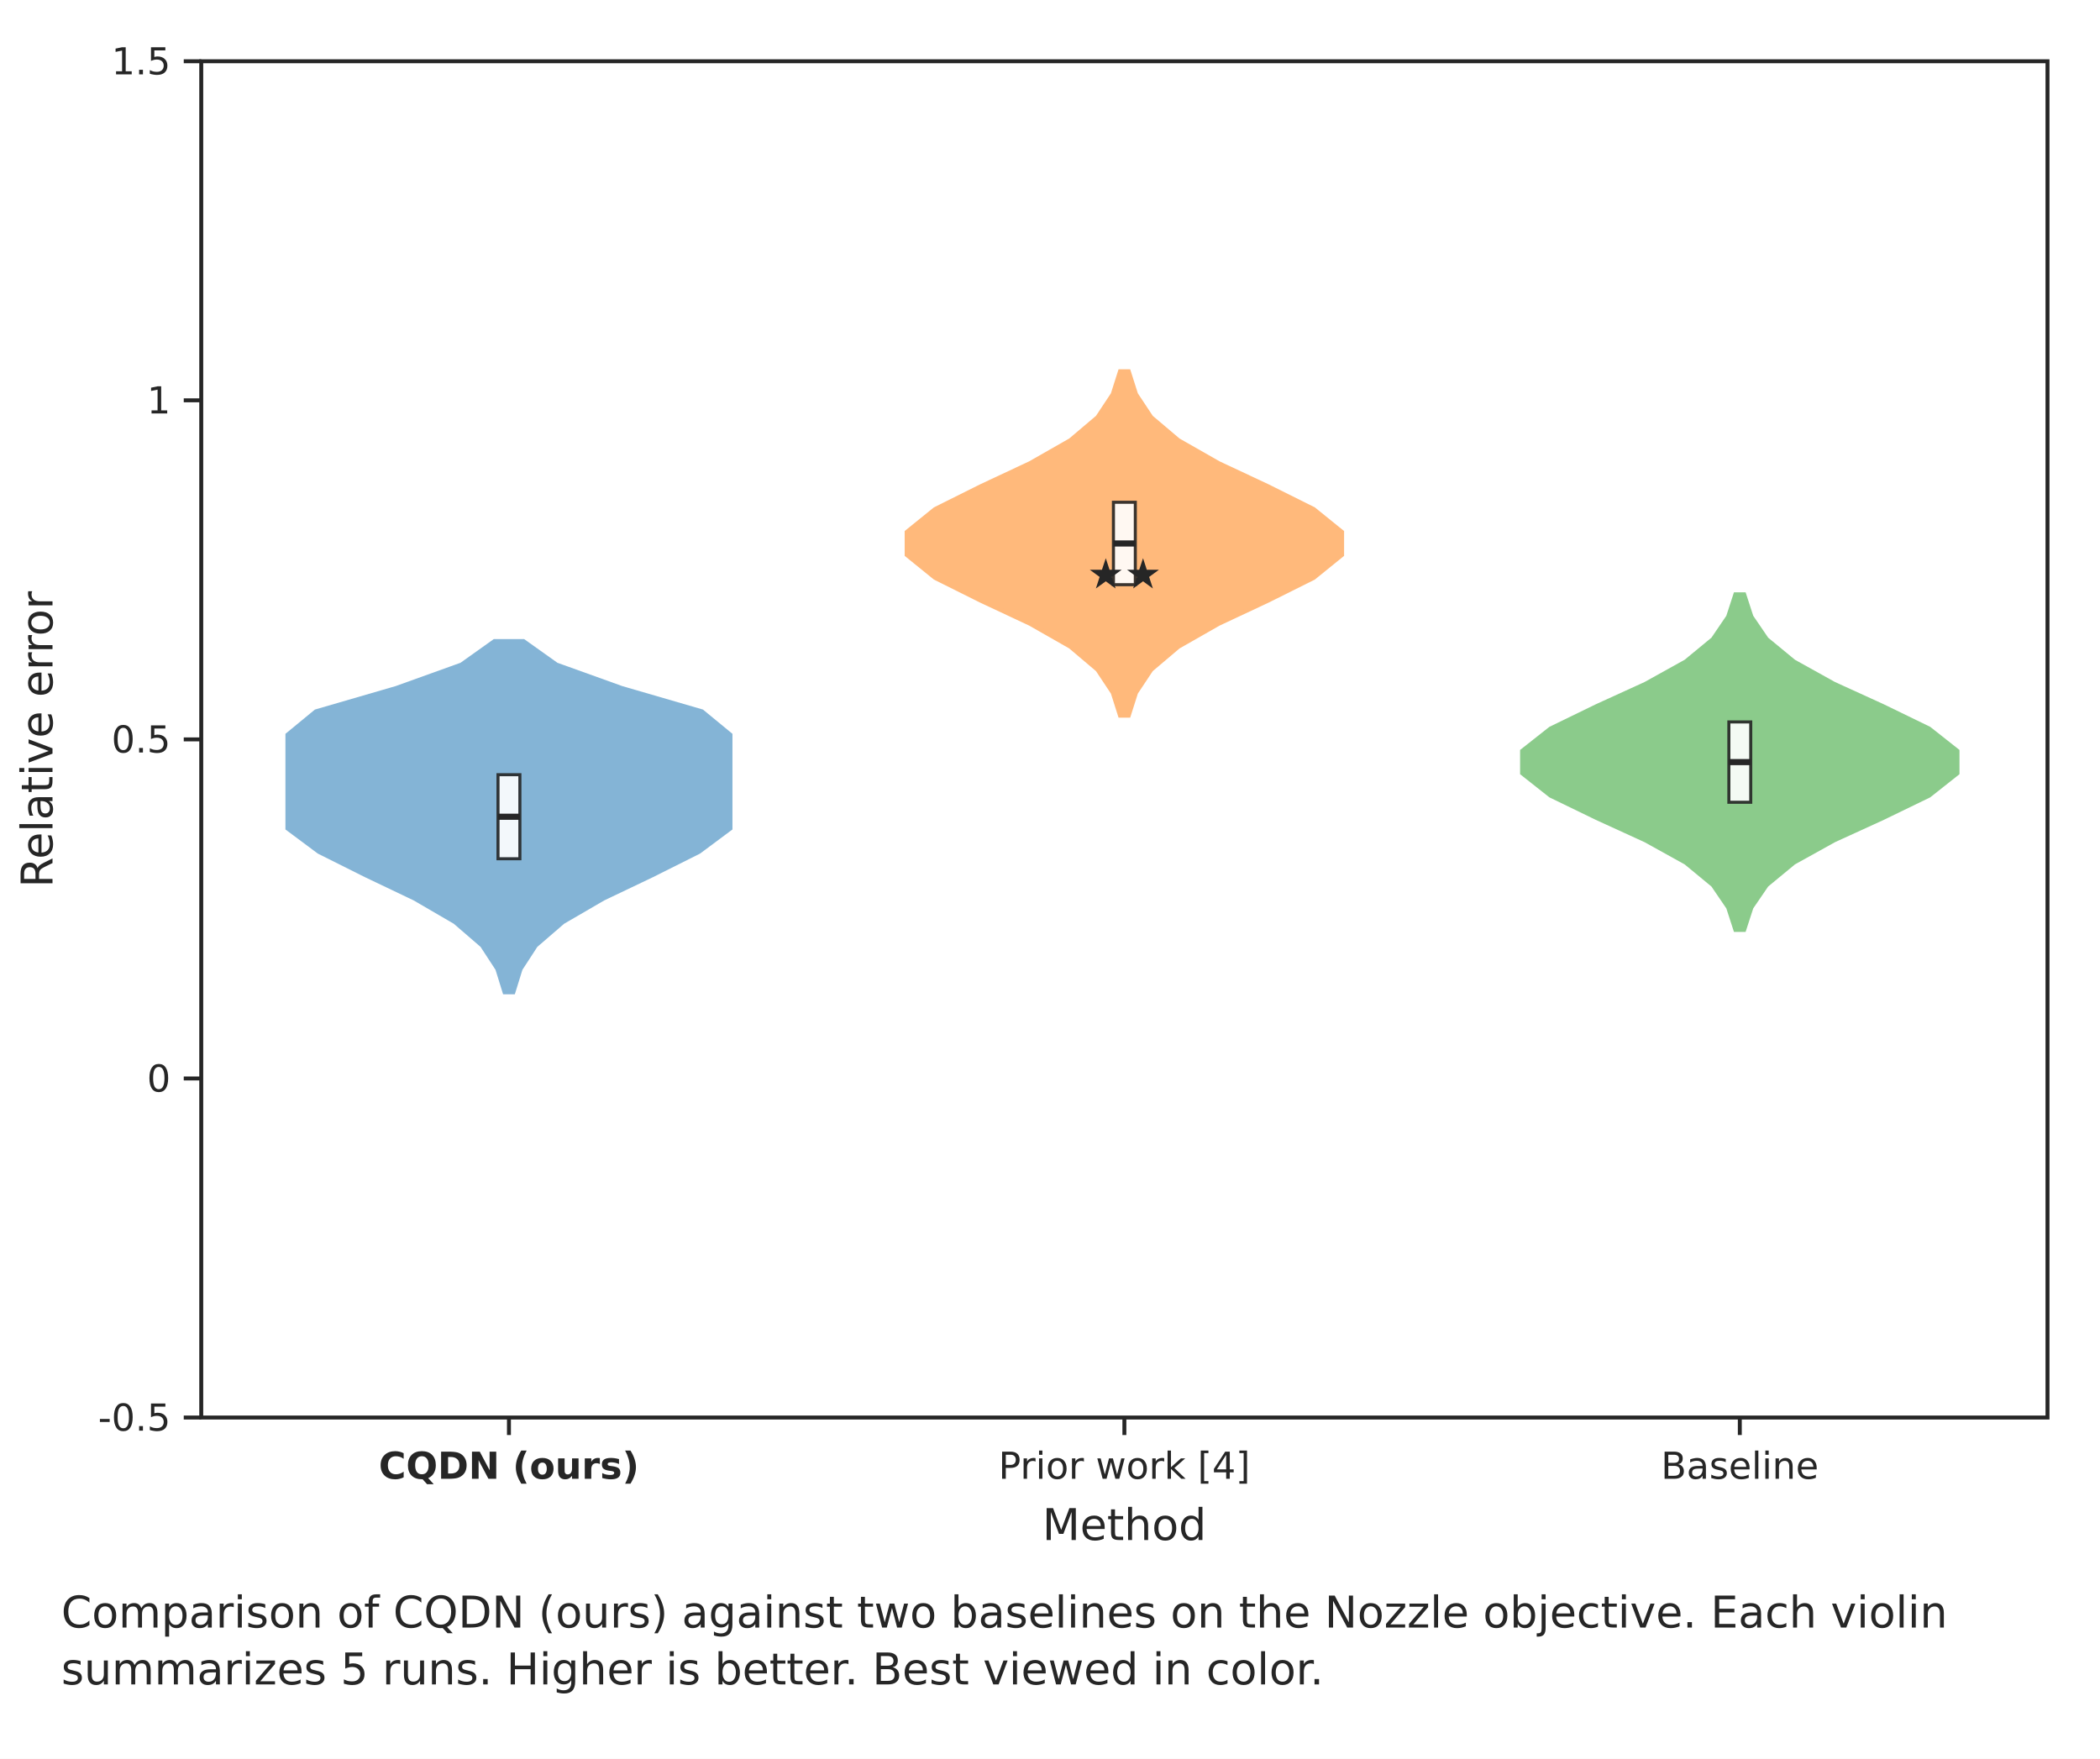
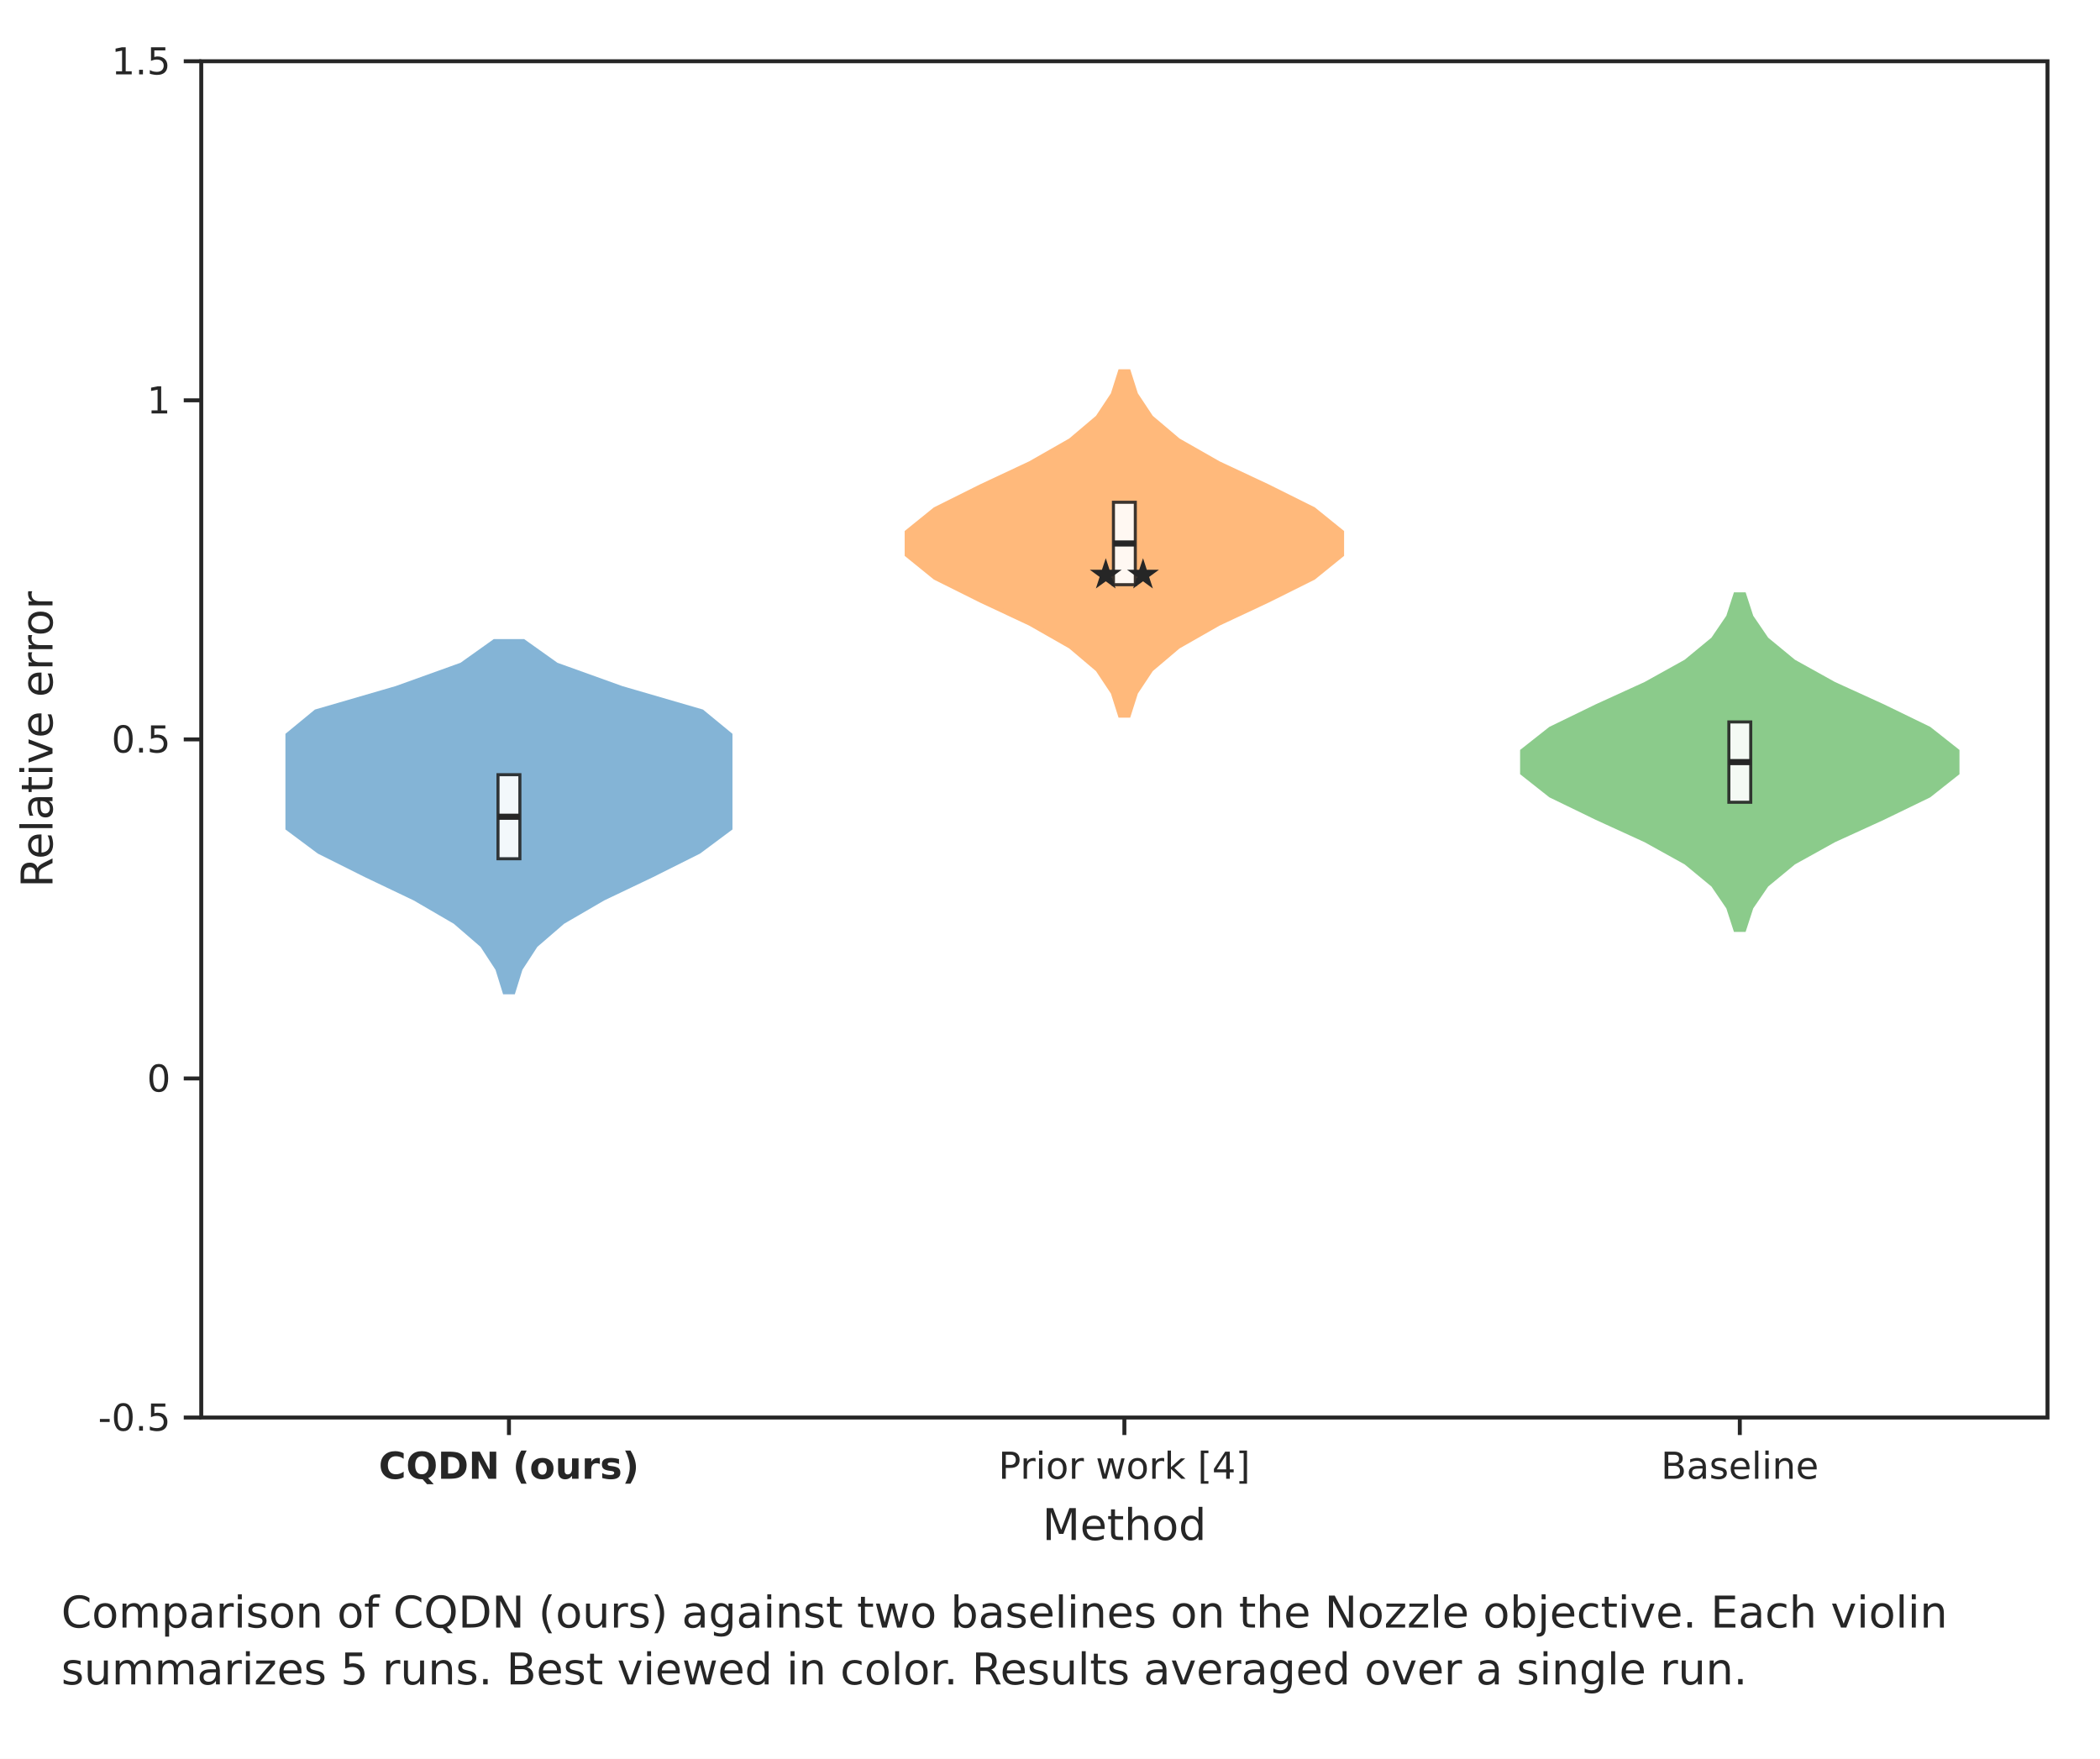
<svg xmlns="http://www.w3.org/2000/svg" viewBox="0 0 480 402" width="480" height="402" font-family="'DejaVu Sans', 'Helvetica Neue', Helvetica, Arial, sans-serif" role="img">
  <defs>
    <pattern id="hatch0" width="5" height="5" patternUnits="userSpaceOnUse" patternTransform="rotate(45)">
      <line x1="0" y1="0" x2="0" y2="5" stroke="#555555" stroke-width="1" />
    </pattern>
    <pattern id="hatch1" width="5" height="5" patternUnits="userSpaceOnUse" patternTransform="rotate(135)">
      <line x1="0" y1="0" x2="0" y2="5" stroke="#555555" stroke-width="1" />
    </pattern>
    <pattern id="hatch2" width="5" height="5" patternUnits="userSpaceOnUse" patternTransform="rotate(0)">
      <line x1="0" y1="0" x2="0" y2="5" stroke="#555555" stroke-width="1" />
    </pattern>
    <pattern id="hatch3" width="5" height="5" patternUnits="userSpaceOnUse" patternTransform="rotate(90)">
      <line x1="0" y1="0" x2="0" y2="5" stroke="#555555" stroke-width="1" />
    </pattern>
  </defs>
  <rect x="0" y="0" width="480" height="402" fill="#ffffff" />
  <g transform="translate(0,0)">
    <clipPath id="clip0">
      <rect x="46" y="14" width="422" height="310" />
    </clipPath>
    <g clip-path="url(#clip0)">
      <polygon points="117.34,226.82 119,221.47 122.48,216.12 128.68,210.77 137.9,205.41 149.11,200.06 159.79,194.71 166.97,189.36 166.97,184 166.97,178.65 166.97,173.3 166.97,167.94 160.47,162.59 142.08,157.24 127.2,151.89 119.67,146.53 113,146.53 105.47,151.89 90.59,157.24 72.19,162.59 65.69,167.94 65.69,173.3 65.69,178.65 65.69,184 65.69,189.36 72.87,194.71 83.56,200.06 94.77,205.41 103.98,210.77 110.18,216.12 113.67,221.47 115.33,226.82" fill="#1f77b4" opacity="0.55" stroke="#1f77b4" stroke-width="0.9" />
      <rect x="113.83" y="177.07" width="5" height="19.21" fill="#ffffff" opacity="0.9" stroke="#262626" stroke-width="0.7" />
      <line x1="113.83" y1="186.68" x2="118.83" y2="186.68" stroke="#262626" stroke-width="1.4" />
      <polygon points="258,163.58 259.67,158.33 263.15,153.09 269.35,147.84 278.56,142.59 289.76,137.34 300.29,132.09 306.77,126.84 306.77,121.59 300.29,116.35 289.76,111.1 278.56,105.85 269.35,100.6 263.15,95.35 259.67,90.1 258,84.85 256,84.85 254.33,90.1 250.85,95.35 244.65,100.6 235.44,105.85 224.24,111.1 213.71,116.35 207.23,121.59 207.23,126.84 213.71,132.09 224.24,137.34 235.44,142.59 244.65,147.84 250.85,153.09 254.33,158.33 256,163.58" fill="#ff7f0e" opacity="0.55" stroke="#ff7f0e" stroke-width="0.9" />
      <rect x="254.5" y="114.8" width="5" height="18.84" fill="#ffffff" opacity="0.9" stroke="#262626" stroke-width="0.7" />
      <line x1="254.5" y1="124.22" x2="259.5" y2="124.22" stroke="#262626" stroke-width="1.4" />
      <polygon points="398.67,212.55 400.33,207.43 403.82,202.32 410.02,197.2 419.23,192.09 430.43,186.97 440.96,181.86 447.43,176.74 447.43,171.63 440.96,166.52 430.43,161.4 419.23,156.29 410.02,151.17 403.82,146.06 400.33,140.94 398.67,135.83 396.66,135.83 395,140.94 391.52,146.06 385.32,151.17 376.1,156.29 364.91,161.4 354.38,166.52 347.9,171.63 347.9,176.74 354.38,181.86 364.91,186.97 376.1,192.09 385.32,197.2 391.52,202.32 395,207.43 396.66,212.55" fill="#2ca02c" opacity="0.55" stroke="#2ca02c" stroke-width="0.9" />
      <rect x="395.17" y="165.01" width="5" height="18.36" fill="#ffffff" opacity="0.9" stroke="#262626" stroke-width="0.7" />
      <line x1="395.17" y1="174.19" x2="400.17" y2="174.19" stroke="#262626" stroke-width="1.4" />
      <text x="257" y="134.46" font-size="9.5" text-anchor="middle" fill="#262626">★★</text>
    </g>
    <rect x="46" y="14" width="422" height="310" fill="none" stroke="#262626" stroke-width="0.9" />
    <line x1="116.33" y1="324" x2="116.33" y2="328" stroke="#262626" stroke-width="0.9" />
    <text x="116.33" y="338" font-size="8.5" text-anchor="middle" fill="#262626" font-weight="600">CQDN (ours)</text>
    <line x1="257" y1="324" x2="257" y2="328" stroke="#262626" stroke-width="0.9" />
    <text x="257" y="338" font-size="8.5" text-anchor="middle" fill="#262626">Prior work [4]</text>
    <line x1="397.67" y1="324" x2="397.67" y2="328" stroke="#262626" stroke-width="0.9" />
    <text x="397.67" y="338" font-size="8.5" text-anchor="middle" fill="#262626">Baseline</text>
    <line x1="46" y1="324" x2="42" y2="324" stroke="#262626" stroke-width="0.9" />
    <text x="39" y="327" font-size="8.5" text-anchor="end" fill="#262626">-0.5</text>
    <line x1="46" y1="246.5" x2="42" y2="246.5" stroke="#262626" stroke-width="0.9" />
    <text x="39" y="249.5" font-size="8.5" text-anchor="end" fill="#262626">0</text>
    <line x1="46" y1="169" x2="42" y2="169" stroke="#262626" stroke-width="0.9" />
    <text x="39" y="172" font-size="8.5" text-anchor="end" fill="#262626">0.5</text>
    <line x1="46" y1="91.5" x2="42" y2="91.5" stroke="#262626" stroke-width="0.9" />
    <text x="39" y="94.5" font-size="8.5" text-anchor="end" fill="#262626">1</text>
    <line x1="46" y1="14" x2="42" y2="14" stroke="#262626" stroke-width="0.9" />
    <text x="39" y="17" font-size="8.5" text-anchor="end" fill="#262626">1.5</text>
    <text x="257" y="352" font-size="10" text-anchor="middle" fill="#262626">Method</text>
    <text x="12" y="169" font-size="10" fill="#262626" text-anchor="middle" transform="rotate(-90 12 169)">Relative error</text>
  </g>
  <text x="14" y="372" font-size="10" text-anchor="start" fill="#262626">Comparison of CQDN (ours) against two baselines on the Nozzle objective. Each violin</text>
-   <text x="14" y="385" font-size="10" text-anchor="start" fill="#262626">summarizes 5 runs. Higher is better. Best viewed in color.</text>
+   <text x="14" y="385" font-size="10" text-anchor="start" fill="#262626">summarizes 5 runs. Best viewed in color. Results averaged over a single run.</text>
</svg>
